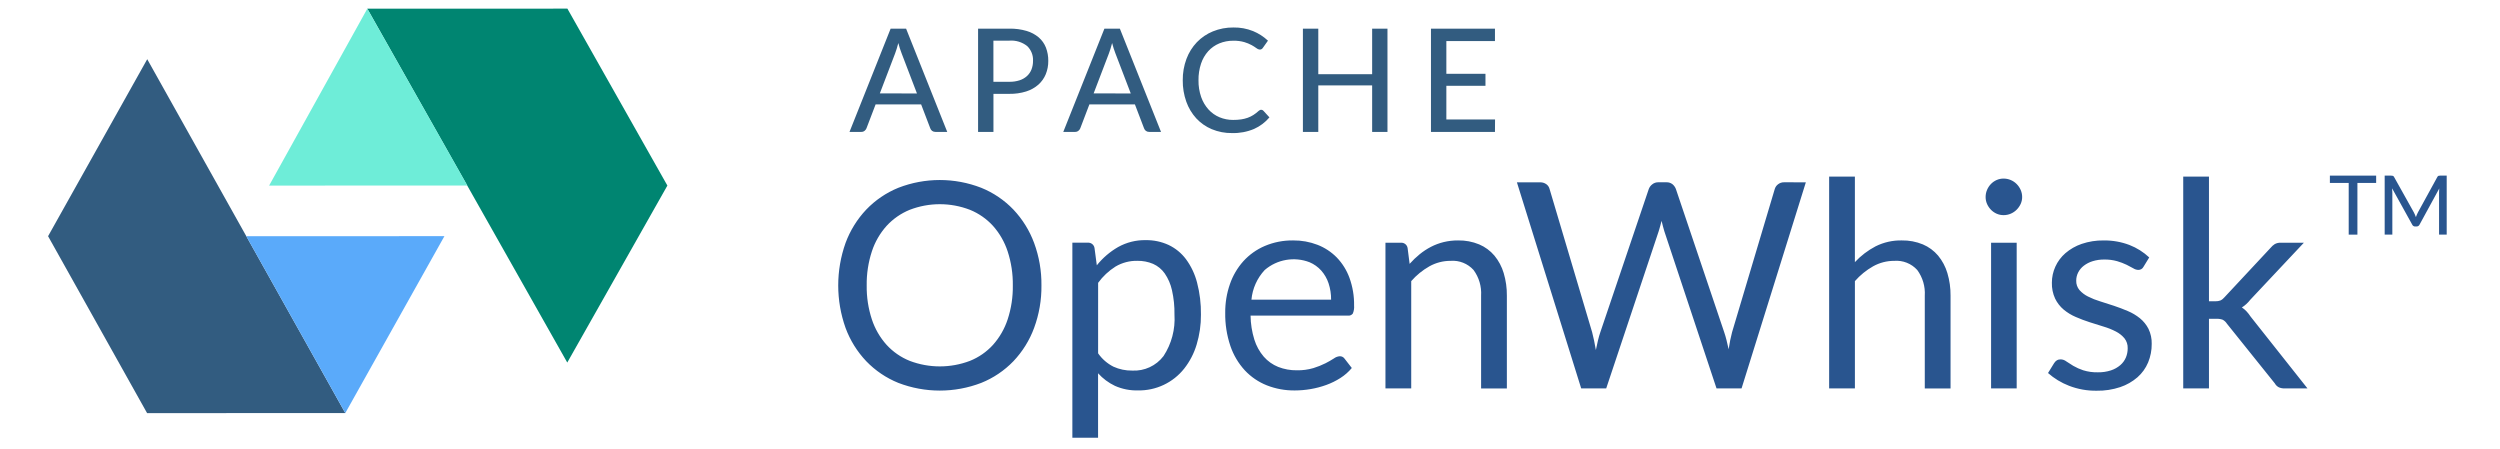
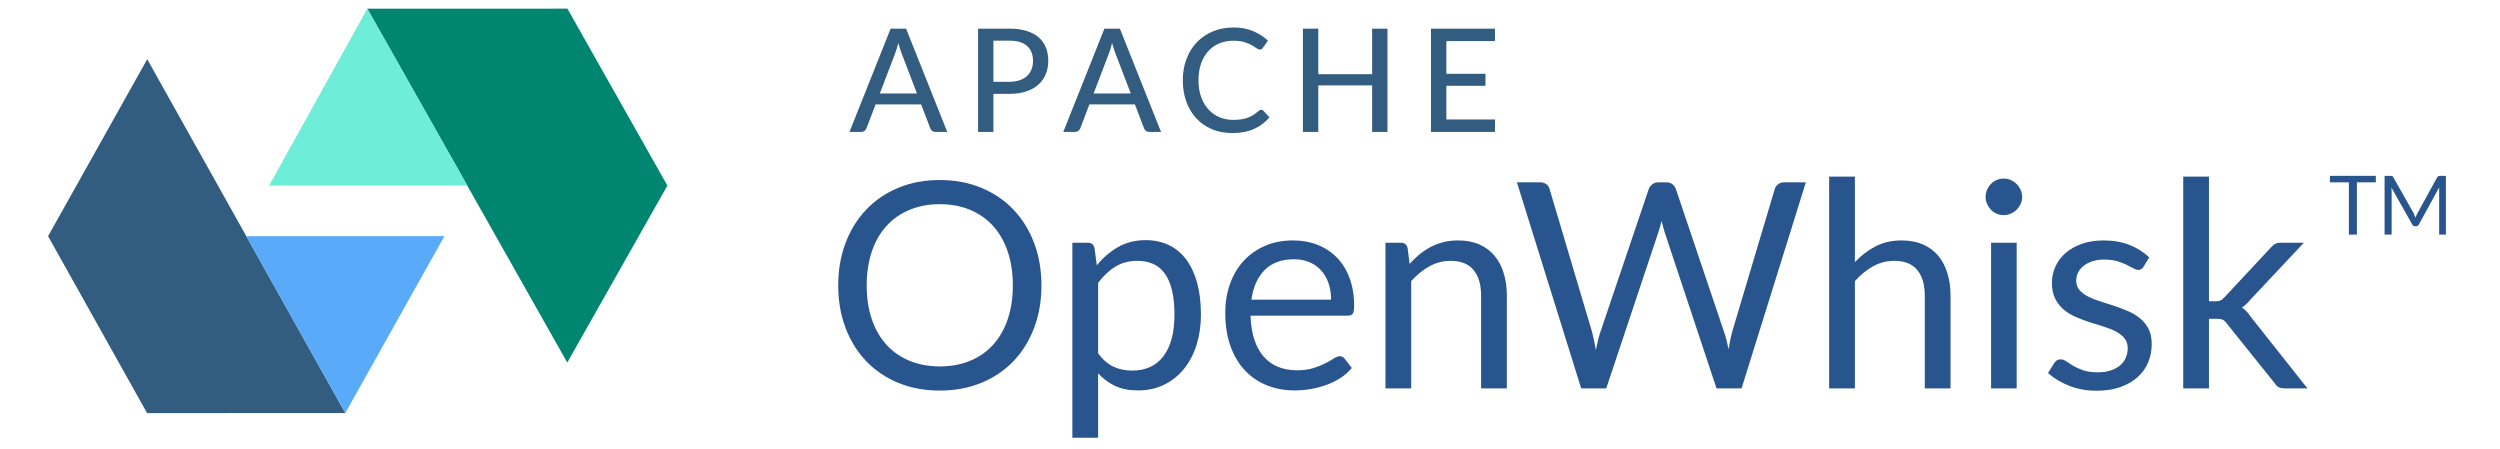
- <svg xmlns="http://www.w3.org/2000/svg" id="Layer_1" data-name="Layer 1" viewBox="-2.34 -0.42 121.68 21.84">
-   <defs>
-     <style>.cls-1{fill:#008571;}.cls-2{fill:#6eedd8;}.cls-3{fill:#325c80;}.cls-4{fill:#5aaafa;}.cls-5{isolation:isolate;}.cls-6{fill:#29558f;}</style>
-   </defs>
-   <g id="Symbols">
-     <g id="Menu">
-       <g id="apache-openwhisk">
+ <svg xmlns="http://www.w3.org/2000/svg" viewBox="-2.34 -0.42 121.68 21.84" version="1.1">
+   <defs />
+   <g id="Symbols" stroke="none" stroke-width="1" fill="none" fill-rule="evenodd">
+     <g id="Menu" transform="translate(-268, -33)">
+       <g id="apache-openwhisk" transform="translate(268, 33)">
        <g id="Group-23">
-           <g id="Fill-1">
-             <polygon class="cls-1" points="25.276 0 15.537 0.003 25.27 17.226 30.143 8.612 25.276 0" />
-           </g>
-           <g id="Fill-2">
-             <polygon class="cls-2" points="15.538 0.003 10.758 8.613 20.406 8.609 15.538 0.003" />
-           </g>
-           <g id="Fill-3">
-             <polygon class="cls-3" points="0 11.076 4.82 19.688 14.466 19.684 4.826 2.461 0 11.076" />
-           </g>
-           <g id="Fill-4">
-             <polygon class="cls-4" points="9.646 11.077 14.466 19.685 19.291 11.074 9.646 11.077" />
-           </g>
+           <polygon id="Fill-1" fill="#008571" points="25.276 -0 15.537 0.003 25.27 17.226 30.143 8.612" />
+           <polygon id="Fill-2" fill="#6EEDD8" points="15.538 0.003 10.758 8.613 20.406 8.609" />
+           <polygon id="Fill-3" fill="#325C80" points="0 11.076 4.82 19.688 14.466 19.684 4.826 2.461" />
+           <polygon id="Fill-4" fill="#5AAAFA" points="9.646 11.077 14.466 19.685 19.291 11.074" />
        </g>
-         <g id="TM" class="cls-5">
-           <g class="cls-5">
-             <path class="cls-6" d="M113.312,8.484h-.912V11h-.424V8.484h-.916V8.128h2.252Z" />
-             <path class="cls-6" d="M116.746,8.128V11H116.374V8.956c0-.03.001-.063.003-.098.002-.035.004-.07.008-.106l-.957,1.754a.162.162,0,0,1-.154.098h-.06a.157.157,0,0,1-.151-.098l-.975-1.76a2.015,2.015,0,0,1,.012.21V11h-.373V8.128h.315a.282.282,0,0,1,.087.011.12.12,0,0,1,.059.062l.961,1.72c.018.035.035.071.052.11.017.038.031.077.046.116a1.827,1.827,0,0,1,.098-.229l.942-1.718a.115.115,0,0,1,.058-.062.275.275,0,0,1,.086-.011Z" />
-           </g>
-         </g>
-         <g id="OpenWhisk">
-           <path class="cls-6" d="M48.349,13.473a5.79,5.79,0,0,1-.357,2.068,4.737,4.737,0,0,1-1.008,1.621,4.505,4.505,0,0,1-1.565,1.054,5.623,5.623,0,0,1-4.035,0,4.513,4.513,0,0,1-1.561-1.054,4.737,4.737,0,0,1-1.008-1.621,6.171,6.171,0,0,1,0-4.137,4.775,4.775,0,0,1,1.008-1.624,4.53,4.53,0,0,1,1.561-1.06,5.574,5.574,0,0,1,4.035,0,4.522,4.522,0,0,1,1.565,1.06,4.775,4.775,0,0,1,1.008,1.624A5.79,5.79,0,0,1,48.349,13.473Zm-1.393,0a5.098,5.098,0,0,0-.252-1.659,3.509,3.509,0,0,0-.714-1.242,3.098,3.098,0,0,0-1.12-.78,4.075,4.075,0,0,0-2.933,0,3.132,3.132,0,0,0-1.123.78,3.48,3.48,0,0,0-.718,1.242,5.098,5.098,0,0,0-.252,1.659,5.066,5.066,0,0,0,.252,1.655,3.485,3.485,0,0,0,.718,1.239,3.095,3.095,0,0,0,1.123.777,4.125,4.125,0,0,0,2.933,0,3.062,3.062,0,0,0,1.12-.777,3.514,3.514,0,0,0,.714-1.239A5.066,5.066,0,0,0,46.956,13.473Zm4.151,3.304a2.013,2.013,0,0,0,.749.651,2.131,2.131,0,0,0,.91.189,1.795,1.795,0,0,0,1.526-.707,3.302,3.302,0,0,0,.532-2.016,5.03,5.03,0,0,0-.122-1.19,2.327,2.327,0,0,0-.353-.816,1.375,1.375,0,0,0-.567-.466,1.886,1.886,0,0,0-.763-.147,2.007,2.007,0,0,0-1.067.28,3.077,3.077,0,0,0-.844.791Zm-.063-4.284a3.673,3.673,0,0,1,1.036-.889,2.66,2.66,0,0,1,1.344-.336,2.576,2.576,0,0,1,1.113.234,2.28,2.28,0,0,1,.847.693,3.323,3.323,0,0,1,.539,1.137,5.838,5.838,0,0,1,.189,1.561,4.893,4.893,0,0,1-.21,1.46,3.517,3.517,0,0,1-.606,1.169,2.801,2.801,0,0,1-2.251,1.06,2.589,2.589,0,0,1-1.117-.221,2.624,2.624,0,0,1-.823-.613v3.136H49.854v-9.492h.749a.308.308,0,0,1,.329.259Zm11.403,1.673a2.457,2.457,0,0,0-.122-.794,1.784,1.784,0,0,0-.357-.623,1.593,1.593,0,0,0-.571-.406,2.158,2.158,0,0,0-2.18.378,2.443,2.443,0,0,0-.647,1.446Zm1.008,3.325a2.367,2.367,0,0,1-.553.486,3.443,3.443,0,0,1-.69.34,4.379,4.379,0,0,1-.759.2,4.639,4.639,0,0,1-.777.067,3.606,3.606,0,0,1-1.355-.248,2.973,2.973,0,0,1-1.071-.728,3.34,3.34,0,0,1-.704-1.187,4.825,4.825,0,0,1-.252-1.624,4.132,4.132,0,0,1,.228-1.386,3.267,3.267,0,0,1,.654-1.117,3.013,3.013,0,0,1,1.043-.742,3.424,3.424,0,0,1,1.386-.27,3.193,3.193,0,0,1,1.179.213,2.668,2.668,0,0,1,.938.616,2.822,2.822,0,0,1,.62.994,3.786,3.786,0,0,1,.224,1.347.813.813,0,0,1-.063.392.262.262,0,0,1-.238.098H58.527a4.146,4.146,0,0,0,.185,1.169,2.348,2.348,0,0,0,.459.83,1.851,1.851,0,0,0,.7.497,2.404,2.404,0,0,0,.91.165,2.67,2.67,0,0,0,.808-.108,3.847,3.847,0,0,0,.585-.234,4.459,4.459,0,0,0,.409-.234.543.543,0,0,1,.283-.108.274.274,0,0,1,.238.119Zm2.814-5.068a4.208,4.208,0,0,1,.49-.469,3.23,3.23,0,0,1,.549-.36,2.79,2.79,0,0,1,.616-.231,2.925,2.925,0,0,1,.704-.081,2.56,2.56,0,0,1,1.026.193,1.984,1.984,0,0,1,.742.546,2.411,2.411,0,0,1,.452.851,3.701,3.701,0,0,1,.154,1.099v4.515H69.748v-4.515a1.909,1.909,0,0,0-.367-1.25,1.365,1.365,0,0,0-1.117-.445,2.094,2.094,0,0,0-1.032.266,3.4,3.4,0,0,0-.885.721v5.222H65.093v-7.091h.749a.308.308,0,0,1,.329.259Zm19.285-3.969-3.129,10.031H81.207l-2.541-7.651q-.035-.112-.067-.238l-.067-.266q-.035.14-.07.266t-.07.238l-2.555,7.651H74.62l-3.129-10.031h1.127a.496.496,0,0,1,.304.091.404.404,0,0,1,.158.231l2.072,6.972q.049.189.095.406t.087.462q.049-.245.102-.466t.116-.403l2.359-6.972a.512.512,0,0,1,.165-.221.451.451,0,0,1,.297-.102h.392a.452.452,0,0,1,.294.091.56.56,0,0,1,.168.231l2.352,6.972q.063.182.115.392t.102.441q.035-.231.077-.441t.091-.392l2.079-6.972a.438.438,0,0,1,.158-.224.461.461,0,0,1,.297-.098Zm2.387,3.885a3.763,3.763,0,0,1,1.008-.77,2.727,2.727,0,0,1,1.274-.287,2.56,2.56,0,0,1,1.026.193,1.984,1.984,0,0,1,.742.546,2.411,2.411,0,0,1,.452.851,3.701,3.701,0,0,1,.154,1.099v4.515H91.343v-4.515a1.909,1.909,0,0,0-.367-1.25,1.365,1.365,0,0,0-1.117-.445,2.094,2.094,0,0,0-1.032.266,3.4,3.4,0,0,0-.885.721v5.222H86.688V8.174h1.253Zm7.875-.945v7.091H94.57v-7.091Zm.266-2.226a.793.793,0,0,1-.073.34.977.977,0,0,1-.196.28.9.9,0,0,1-.287.193.876.876,0,0,1-.346.07.826.826,0,0,1-.34-.07.88.88,0,0,1-.277-.193.955.955,0,0,1-.189-.28.826.826,0,0,1-.07-.34.876.876,0,0,1,.07-.346.93.93,0,0,1,.189-.287.88.88,0,0,1,.277-.193.826.826,0,0,1,.34-.07.876.876,0,0,1,.346.07.9.9,0,0,1,.287.193.949.949,0,0,1,.196.287A.84.84,0,0,1,96.082,9.168Zm5.908,3.395a.276.276,0,0,1-.259.154.487.487,0,0,1-.238-.077q-.133-.077-.325-.172a3.057,3.057,0,0,0-.459-.175,2.187,2.187,0,0,0-.63-.081,1.859,1.859,0,0,0-.567.081,1.362,1.362,0,0,0-.43.221.975.975,0,0,0-.273.326.874.874,0,0,0-.095.403.671.671,0,0,0,.158.455,1.369,1.369,0,0,0,.416.315,3.631,3.631,0,0,0,.588.234q.329.102.675.217t.675.256a2.451,2.451,0,0,1,.588.35,1.601,1.601,0,0,1,.416.514,1.575,1.575,0,0,1,.158.732,2.316,2.316,0,0,1-.175.906,1.978,1.978,0,0,1-.518.721,2.498,2.498,0,0,1-.84.479,3.451,3.451,0,0,1-1.148.175,3.581,3.581,0,0,1-1.344-.241,3.405,3.405,0,0,1-1.022-.62l.294-.476a.427.427,0,0,1,.133-.14.359.359,0,0,1,.196-.049.469.469,0,0,1,.266.098q.14.098.34.217a2.583,2.583,0,0,0,.486.217,2.234,2.234,0,0,0,.714.098,1.948,1.948,0,0,0,.637-.095,1.338,1.338,0,0,0,.455-.256,1.012,1.012,0,0,0,.27-.371,1.153,1.153,0,0,0,.087-.448.743.743,0,0,0-.158-.486,1.329,1.329,0,0,0-.416-.329,3.394,3.394,0,0,0-.592-.238q-.333-.102-.679-.213t-.679-.256a2.387,2.387,0,0,1-.592-.36,1.633,1.633,0,0,1-.416-.535,1.732,1.732,0,0,1-.158-.773,1.887,1.887,0,0,1,.168-.78,1.914,1.914,0,0,1,.49-.658,2.413,2.413,0,0,1,.791-.452,3.165,3.165,0,0,1,1.071-.168,3.387,3.387,0,0,1,1.256.221,2.974,2.974,0,0,1,.962.606Zm3.185-4.389v6.069h.322a.624.624,0,0,0,.234-.038.57.57,0,0,0,.2-.158l2.24-2.401a.84.84,0,0,1,.206-.185.552.552,0,0,1,.29-.067h1.127l-2.611,2.779a1.578,1.578,0,0,1-.406.371,1.29,1.29,0,0,1,.228.193,1.792,1.792,0,0,1,.193.248l2.772,3.5h-1.113a.664.664,0,0,1-.277-.052.462.462,0,0,1-.2-.193l-2.331-2.905a.555.555,0,0,0-.206-.193.803.803,0,0,0-.311-.045h-.357v3.388h-1.253V8.174Z" />
-         </g>
-         <g id="APACHE">
-           <path class="cls-3" d="M42.29,4.128,41.544,2.178a4.346,4.346,0,0,1-.161-.504q-.038.15-.079.28t-.079.231l-.742,1.942ZM43.764,6h-.574a.255.255,0,0,1-.161-.049.275.275,0,0,1-.091-.126L42.493,4.66H40.278L39.833,5.825a.284.284,0,0,1-.091.121A.247.247,0,0,1,39.581,6h-.574L41.009.974h.752Zm3.024-2.439a1.543,1.543,0,0,0,.499-.073.994.994,0,0,0,.36-.208.864.864,0,0,0,.219-.322A1.126,1.126,0,0,0,47.939,2.542a.931.931,0,0,0-.285-.721,1.243,1.243,0,0,0-.866-.263h-.777v2.002Zm0-2.587a2.817,2.817,0,0,1,.84.112,1.626,1.626,0,0,1,.592.317,1.256,1.256,0,0,1,.348.495,1.752,1.752,0,0,1,.114.644,1.68,1.68,0,0,1-.122.649,1.39,1.39,0,0,1-.36.509,1.649,1.649,0,0,1-.593.331,2.606,2.606,0,0,1-.817.117h-.777V6H45.265V.974Zm5.908,3.154L51.95,2.178a4.345,4.345,0,0,1-.161-.504q-.038.15-.079.28t-.079.231l-.742,1.942ZM54.169,6h-.574a.255.255,0,0,1-.161-.049.275.275,0,0,1-.091-.126l-.445-1.165H50.683L50.239,5.825a.284.284,0,0,1-.091.121A.247.247,0,0,1,49.986,6h-.574L51.414.974h.752Zm4.875-1.078a.143.143,0,0,1,.108.049l.294.322a2.1,2.1,0,0,1-.751.564,2.582,2.582,0,0,1-1.066.2,2.494,2.494,0,0,1-.989-.189,2.178,2.178,0,0,1-.756-.528,2.377,2.377,0,0,1-.485-.812,3.027,3.027,0,0,1-.172-1.04,2.894,2.894,0,0,1,.18-1.04,2.387,2.387,0,0,1,.506-.812,2.281,2.281,0,0,1,.779-.528A2.581,2.581,0,0,1,57.697.918a2.439,2.439,0,0,1,.952.175,2.398,2.398,0,0,1,.725.466l-.245.346a.21.21,0,0,1-.061.063.171.171,0,0,1-.096.025.276.276,0,0,1-.156-.067,2.288,2.288,0,0,0-.234-.149A1.848,1.848,0,0,0,58.222,1.629a1.815,1.815,0,0,0-.532-.067,1.749,1.749,0,0,0-.686.131,1.518,1.518,0,0,0-.537.378,1.715,1.715,0,0,0-.35.606,2.467,2.467,0,0,0-.124.81,2.383,2.383,0,0,0,.13.816,1.786,1.786,0,0,0,.357.606,1.513,1.513,0,0,0,.535.378,1.698,1.698,0,0,0,.665.13,2.622,2.622,0,0,0,.39-.026,1.674,1.674,0,0,0,.319-.079,1.396,1.396,0,0,0,.275-.135,1.838,1.838,0,0,0,.256-.198.281.281,0,0,1,.059-.04A.147.147,0,0,1,59.044,4.922ZM65.191.974V6H64.445V3.736H61.824V6h-.749V.974h.749V3.193H64.445V.974Zm5.236,4.42L70.423,6H67.308V.974h3.115v.606H68.057V3.172h1.904v.585H68.057v1.638Z" />
-         </g>
+         <text id="TM" font-family="Lato-Medium, Lato" font-size="4" font-weight="400" fill="#29558F">
+           <tspan x="111" y="11">TM</tspan>
+         </text>
+         <path d="M48.349,13.473 C48.349,14.224 48.23,14.913 47.992,15.541 C47.754,16.169 47.418,16.709 46.984,17.162 C46.55,17.614 46.029,17.965 45.419,18.215 C44.81,18.465 44.137,18.59 43.4,18.59 C42.663,18.59 41.991,18.465 41.384,18.215 C40.777,17.965 40.257,17.614 39.823,17.162 C39.389,16.709 39.053,16.169 38.815,15.541 C38.577,14.913 38.458,14.224 38.458,13.473 C38.458,12.721 38.577,12.032 38.815,11.404 C39.053,10.776 39.389,10.235 39.823,9.78 C40.257,9.325 40.777,8.972 41.384,8.72 C41.991,8.468 42.663,8.342 43.4,8.342 C44.137,8.342 44.81,8.468 45.419,8.72 C46.029,8.972 46.55,9.325 46.984,9.78 C47.418,10.235 47.754,10.776 47.992,11.404 C48.23,12.032 48.349,12.721 48.349,13.473 Z M46.956,13.473 C46.956,12.857 46.872,12.304 46.704,11.814 C46.536,11.324 46.298,10.909 45.99,10.571 C45.682,10.233 45.309,9.973 44.87,9.791 C44.431,9.609 43.941,9.518 43.4,9.518 C42.863,9.518 42.376,9.609 41.937,9.791 C41.498,9.973 41.124,10.233 40.813,10.571 C40.503,10.909 40.264,11.324 40.096,11.814 C39.928,12.304 39.844,12.857 39.844,13.473 C39.844,14.089 39.928,14.64 40.096,15.128 C40.264,15.616 40.503,16.029 40.813,16.367 C41.124,16.705 41.498,16.964 41.937,17.144 C42.376,17.324 42.863,17.414 43.4,17.414 C43.941,17.414 44.431,17.324 44.87,17.144 C45.309,16.964 45.682,16.705 45.99,16.367 C46.298,16.029 46.536,15.616 46.704,15.128 C46.872,14.64 46.956,14.089 46.956,13.473 Z M51.107,16.777 C51.336,17.085 51.585,17.302 51.856,17.428 C52.127,17.554 52.43,17.617 52.766,17.617 C53.429,17.617 53.937,17.381 54.292,16.91 C54.647,16.438 54.824,15.766 54.824,14.894 C54.824,14.432 54.783,14.035 54.702,13.704 C54.62,13.372 54.502,13.1 54.348,12.888 C54.194,12.676 54.005,12.521 53.781,12.423 C53.557,12.325 53.303,12.276 53.018,12.276 C52.612,12.276 52.256,12.369 51.95,12.556 C51.645,12.742 51.364,13.006 51.107,13.347 L51.107,16.777 Z M51.044,12.493 C51.343,12.124 51.688,11.828 52.08,11.604 C52.472,11.38 52.92,11.268 53.424,11.268 C53.835,11.268 54.206,11.346 54.537,11.502 C54.868,11.658 55.151,11.889 55.384,12.195 C55.617,12.501 55.797,12.88 55.923,13.333 C56.049,13.785 56.112,14.306 56.112,14.894 C56.112,15.416 56.042,15.903 55.902,16.353 C55.762,16.803 55.56,17.193 55.297,17.522 C55.033,17.851 54.711,18.11 54.331,18.299 C53.95,18.488 53.522,18.583 53.046,18.583 C52.612,18.583 52.24,18.509 51.929,18.362 C51.619,18.215 51.345,18.011 51.107,17.75 L51.107,20.886 L49.854,20.886 L49.854,11.394 L50.603,11.394 C50.78,11.394 50.89,11.48 50.932,11.653 L51.044,12.493 Z M62.447,14.166 C62.447,13.876 62.406,13.611 62.325,13.371 C62.243,13.131 62.124,12.923 61.968,12.748 C61.811,12.573 61.621,12.438 61.397,12.342 C61.173,12.246 60.919,12.199 60.634,12.199 C60.037,12.199 59.564,12.372 59.217,12.72 C58.869,13.068 58.653,13.55 58.569,14.166 L62.447,14.166 Z M63.455,17.491 C63.301,17.677 63.117,17.839 62.902,17.977 C62.687,18.115 62.458,18.228 62.212,18.317 C61.967,18.405 61.714,18.472 61.453,18.516 C61.192,18.56 60.933,18.583 60.676,18.583 C60.186,18.583 59.735,18.5 59.322,18.334 C58.908,18.168 58.552,17.926 58.251,17.606 C57.949,17.286 57.715,16.891 57.547,16.42 C57.379,15.948 57.295,15.407 57.295,14.796 C57.295,14.301 57.371,13.839 57.523,13.41 C57.674,12.98 57.892,12.608 58.177,12.293 C58.462,11.978 58.809,11.731 59.22,11.551 C59.631,11.371 60.093,11.282 60.606,11.282 C61.031,11.282 61.424,11.353 61.785,11.495 C62.147,11.637 62.46,11.843 62.724,12.111 C62.987,12.379 63.194,12.711 63.343,13.105 C63.492,13.499 63.567,13.949 63.567,14.453 C63.567,14.649 63.546,14.779 63.504,14.845 C63.462,14.91 63.383,14.943 63.266,14.943 L58.527,14.943 C58.541,15.391 58.603,15.78 58.712,16.112 C58.822,16.443 58.975,16.719 59.171,16.941 C59.367,17.163 59.6,17.328 59.871,17.438 C60.142,17.548 60.445,17.603 60.781,17.603 C61.094,17.603 61.363,17.566 61.59,17.494 C61.816,17.422 62.011,17.344 62.174,17.26 C62.337,17.176 62.474,17.097 62.584,17.025 C62.693,16.953 62.788,16.917 62.867,16.917 C62.97,16.917 63.049,16.956 63.105,17.036 L63.455,17.491 Z M66.269,12.423 C66.423,12.25 66.586,12.094 66.759,11.954 C66.932,11.814 67.115,11.693 67.308,11.593 C67.502,11.493 67.707,11.416 67.924,11.362 C68.142,11.308 68.376,11.282 68.628,11.282 C69.015,11.282 69.357,11.346 69.653,11.474 C69.95,11.602 70.197,11.784 70.395,12.02 C70.594,12.256 70.744,12.539 70.847,12.871 C70.95,13.202 71.001,13.568 71.001,13.97 L71.001,18.485 L69.748,18.485 L69.748,13.97 C69.748,13.433 69.626,13.016 69.38,12.72 C69.135,12.424 68.763,12.276 68.264,12.276 C67.895,12.276 67.551,12.364 67.231,12.542 C66.912,12.719 66.617,12.959 66.346,13.263 L66.346,18.485 L65.093,18.485 L65.093,11.394 L65.842,11.394 C66.019,11.394 66.129,11.48 66.171,11.653 L66.269,12.423 Z M85.554,8.454 L82.425,18.485 L81.207,18.485 L78.666,10.834 C78.643,10.759 78.621,10.68 78.6,10.596 L78.533,10.33 C78.51,10.423 78.486,10.512 78.463,10.596 C78.44,10.68 78.416,10.759 78.393,10.834 L75.838,18.485 L74.62,18.485 L71.491,8.454 L72.618,8.454 C72.739,8.454 72.841,8.484 72.922,8.545 C73.004,8.605 73.057,8.682 73.08,8.776 L75.152,15.748 C75.185,15.874 75.216,16.009 75.246,16.154 C75.277,16.298 75.306,16.452 75.334,16.616 C75.367,16.452 75.4,16.297 75.436,16.15 C75.471,16.003 75.509,15.869 75.551,15.748 L77.91,8.776 C77.938,8.696 77.993,8.623 78.075,8.555 C78.156,8.487 78.255,8.454 78.372,8.454 L78.764,8.454 C78.885,8.454 78.983,8.484 79.058,8.545 C79.133,8.605 79.189,8.682 79.226,8.776 L81.578,15.748 C81.62,15.869 81.658,16 81.694,16.14 C81.729,16.28 81.762,16.427 81.795,16.581 C81.818,16.427 81.844,16.28 81.872,16.14 C81.9,16 81.93,15.869 81.963,15.748 L84.042,8.776 C84.065,8.692 84.118,8.617 84.2,8.552 C84.281,8.486 84.38,8.454 84.497,8.454 L85.554,8.454 Z M87.941,12.339 C88.244,12.017 88.58,11.76 88.949,11.569 C89.318,11.377 89.742,11.282 90.223,11.282 C90.61,11.282 90.952,11.346 91.249,11.474 C91.545,11.602 91.792,11.784 91.99,12.02 C92.189,12.256 92.339,12.539 92.442,12.871 C92.545,13.202 92.596,13.568 92.596,13.97 L92.596,18.485 L91.343,18.485 L91.343,13.97 C91.343,13.433 91.221,13.016 90.975,12.72 C90.73,12.424 90.358,12.276 89.859,12.276 C89.49,12.276 89.146,12.364 88.826,12.542 C88.507,12.719 88.212,12.959 87.941,13.263 L87.941,18.485 L86.688,18.485 L86.688,8.174 L87.941,8.174 L87.941,12.339 Z M95.816,11.394 L95.816,18.485 L94.57,18.485 L94.57,11.394 L95.816,11.394 Z M96.082,9.168 C96.082,9.289 96.058,9.402 96.008,9.507 C95.959,9.612 95.894,9.705 95.812,9.787 C95.731,9.869 95.635,9.933 95.525,9.98 C95.416,10.026 95.3,10.05 95.179,10.05 C95.058,10.05 94.945,10.026 94.84,9.98 C94.734,9.933 94.642,9.869 94.563,9.787 C94.484,9.705 94.421,9.612 94.374,9.507 C94.327,9.402 94.304,9.289 94.304,9.168 C94.304,9.046 94.327,8.931 94.374,8.821 C94.421,8.711 94.484,8.616 94.563,8.534 C94.642,8.452 94.734,8.388 94.84,8.342 C94.945,8.295 95.058,8.272 95.179,8.272 C95.3,8.272 95.416,8.295 95.525,8.342 C95.635,8.388 95.731,8.452 95.812,8.534 C95.894,8.616 95.959,8.711 96.008,8.821 C96.058,8.931 96.082,9.046 96.082,9.168 Z M101.99,12.563 C101.934,12.665 101.848,12.717 101.731,12.717 C101.661,12.717 101.582,12.691 101.493,12.64 C101.404,12.588 101.296,12.531 101.168,12.468 C101.039,12.405 100.886,12.347 100.709,12.293 C100.532,12.239 100.322,12.213 100.079,12.213 C99.869,12.213 99.68,12.239 99.512,12.293 C99.344,12.347 99.201,12.42 99.082,12.514 C98.962,12.607 98.872,12.715 98.808,12.839 C98.745,12.963 98.714,13.097 98.714,13.242 C98.714,13.424 98.766,13.575 98.871,13.697 C98.977,13.818 99.115,13.923 99.288,14.012 C99.461,14.1 99.657,14.178 99.876,14.246 C100.095,14.314 100.32,14.386 100.552,14.463 C100.783,14.54 101.008,14.625 101.227,14.719 C101.446,14.812 101.642,14.929 101.815,15.069 C101.988,15.209 102.126,15.38 102.231,15.583 C102.337,15.786 102.389,16.03 102.389,16.315 C102.389,16.641 102.331,16.943 102.214,17.221 C102.097,17.499 101.925,17.739 101.696,17.942 C101.467,18.145 101.187,18.305 100.856,18.422 C100.525,18.538 100.142,18.597 99.708,18.597 C99.213,18.597 98.765,18.516 98.364,18.355 C97.963,18.194 97.622,17.988 97.342,17.736 L97.636,17.26 C97.673,17.199 97.718,17.152 97.769,17.12 C97.82,17.087 97.886,17.071 97.965,17.071 C98.049,17.071 98.138,17.103 98.231,17.169 C98.324,17.234 98.437,17.306 98.57,17.386 C98.704,17.465 98.866,17.537 99.057,17.603 C99.248,17.668 99.486,17.701 99.771,17.701 C100.014,17.701 100.226,17.669 100.408,17.606 C100.59,17.543 100.742,17.458 100.863,17.351 C100.984,17.243 101.074,17.12 101.132,16.98 C101.191,16.84 101.22,16.69 101.22,16.532 C101.22,16.336 101.168,16.173 101.062,16.045 C100.957,15.917 100.819,15.807 100.646,15.716 C100.473,15.625 100.276,15.546 100.055,15.478 C99.833,15.41 99.607,15.339 99.376,15.265 C99.144,15.19 98.918,15.105 98.697,15.009 C98.475,14.913 98.278,14.793 98.105,14.649 C97.932,14.504 97.794,14.325 97.689,14.113 C97.583,13.901 97.531,13.643 97.531,13.34 C97.531,13.069 97.587,12.809 97.699,12.559 C97.811,12.309 97.974,12.09 98.189,11.901 C98.404,11.712 98.667,11.562 98.98,11.45 C99.293,11.338 99.65,11.282 100.051,11.282 C100.518,11.282 100.936,11.355 101.308,11.502 C101.679,11.649 101.999,11.851 102.27,12.108 L101.99,12.563 Z M105.175,8.174 L105.175,14.243 L105.497,14.243 C105.59,14.243 105.668,14.23 105.731,14.204 C105.794,14.178 105.861,14.126 105.931,14.047 L108.171,11.646 C108.236,11.566 108.305,11.504 108.377,11.46 C108.45,11.416 108.547,11.394 108.668,11.394 L109.795,11.394 L107.184,14.173 C107.058,14.331 106.923,14.455 106.778,14.544 C106.862,14.6 106.938,14.664 107.005,14.736 C107.073,14.808 107.137,14.891 107.198,14.985 L109.97,18.485 L108.857,18.485 C108.75,18.485 108.657,18.467 108.581,18.432 C108.504,18.397 108.437,18.333 108.381,18.24 L106.05,15.335 C105.98,15.237 105.911,15.172 105.844,15.142 C105.776,15.112 105.672,15.097 105.532,15.097 L105.175,15.097 L105.175,18.485 L103.922,18.485 L103.922,8.174 L105.175,8.174 Z" id="OpenWhisk" fill="#29558F" />
+         <path d="M42.29,4.128 L41.544,2.178 C41.491,2.045 41.437,1.877 41.383,1.674 C41.358,1.774 41.332,1.868 41.305,1.954 C41.278,2.04 41.252,2.117 41.226,2.185 L40.484,4.128 L42.29,4.128 Z M43.764,6 L43.19,6 C43.124,6 43.071,5.984 43.029,5.951 C42.986,5.918 42.956,5.876 42.938,5.825 L42.493,4.66 L40.278,4.66 L39.833,5.825 C39.817,5.869 39.786,5.91 39.742,5.946 C39.698,5.982 39.644,6 39.581,6 L39.007,6 L41.009,0.974 L41.761,0.974 L43.764,6 Z M46.788,3.561 C46.977,3.561 47.143,3.536 47.286,3.487 C47.43,3.438 47.55,3.369 47.647,3.279 C47.744,3.189 47.816,3.082 47.865,2.957 C47.915,2.832 47.939,2.694 47.939,2.542 C47.939,2.236 47.844,1.996 47.654,1.821 C47.464,1.646 47.175,1.558 46.788,1.558 L46.011,1.558 L46.011,3.561 L46.788,3.561 Z M46.788,0.974 C47.11,0.974 47.389,1.011 47.627,1.086 C47.866,1.161 48.063,1.266 48.219,1.403 C48.375,1.539 48.491,1.704 48.567,1.898 C48.643,2.092 48.681,2.306 48.681,2.542 C48.681,2.778 48.64,2.994 48.559,3.191 C48.477,3.388 48.357,3.558 48.198,3.7 C48.039,3.843 47.842,3.953 47.605,4.031 C47.368,4.109 47.096,4.149 46.788,4.149 L46.011,4.149 L46.011,6 L45.265,6 L45.265,0.974 L46.788,0.974 Z M52.696,4.128 L51.95,2.178 C51.896,2.045 51.843,1.877 51.789,1.674 C51.763,1.774 51.737,1.868 51.71,1.954 C51.683,2.04 51.657,2.117 51.632,2.185 L50.889,4.128 L52.696,4.128 Z M54.169,6 L53.595,6 C53.53,6 53.476,5.984 53.434,5.951 C53.392,5.918 53.362,5.876 53.343,5.825 L52.898,4.66 L50.683,4.66 L50.239,5.825 C50.222,5.869 50.192,5.91 50.148,5.946 C50.103,5.982 50.05,6 49.986,6 L49.413,6 L51.414,0.974 L52.167,0.974 L54.169,6 Z M59.044,4.922 C59.087,4.922 59.123,4.938 59.153,4.971 L59.447,5.293 C59.242,5.536 58.991,5.723 58.696,5.856 C58.401,5.99 58.046,6.056 57.63,6.056 C57.266,6.056 56.937,5.993 56.642,5.867 C56.347,5.741 56.095,5.565 55.886,5.338 C55.677,5.112 55.515,4.842 55.401,4.527 C55.287,4.211 55.23,3.865 55.23,3.487 C55.23,3.109 55.29,2.763 55.41,2.447 C55.53,2.132 55.698,1.862 55.916,1.635 C56.133,1.409 56.392,1.233 56.694,1.107 C56.996,0.981 57.331,0.918 57.697,0.918 C58.054,0.918 58.371,0.976 58.649,1.093 C58.927,1.21 59.168,1.365 59.373,1.558 L59.129,1.905 C59.112,1.931 59.092,1.952 59.067,1.968 C59.043,1.984 59.011,1.992 58.971,1.992 C58.927,1.992 58.875,1.97 58.815,1.926 C58.756,1.882 58.678,1.832 58.581,1.777 C58.484,1.722 58.364,1.673 58.222,1.629 C58.08,1.584 57.902,1.562 57.69,1.562 C57.44,1.562 57.212,1.606 57.004,1.693 C56.796,1.781 56.617,1.907 56.467,2.071 C56.316,2.236 56.2,2.438 56.117,2.677 C56.034,2.916 55.992,3.186 55.992,3.487 C55.992,3.793 56.036,4.064 56.122,4.303 C56.208,4.541 56.327,4.742 56.479,4.908 C56.631,5.074 56.809,5.2 57.014,5.286 C57.22,5.372 57.441,5.415 57.679,5.415 C57.824,5.415 57.954,5.407 58.07,5.389 C58.185,5.372 58.291,5.346 58.388,5.311 C58.485,5.275 58.577,5.231 58.663,5.176 C58.749,5.121 58.834,5.055 58.919,4.978 C58.937,4.962 58.957,4.948 58.978,4.938 C58.999,4.927 59.021,4.922 59.044,4.922 Z M65.191,0.974 L65.191,6 L64.445,6 L64.445,3.736 L61.824,3.736 L61.824,6 L61.075,6 L61.075,0.974 L61.824,0.974 L61.824,3.193 L64.445,3.193 L64.445,0.974 L65.191,0.974 Z M70.427,5.394 L70.423,6 L67.308,6 L67.308,0.974 L70.423,0.974 L70.423,1.579 L68.057,1.579 L68.057,3.172 L69.961,3.172 L69.961,3.756 L68.057,3.756 L68.057,5.394 L70.427,5.394 Z" id="APACHE" fill="#325C80" />
      </g>
    </g>
  </g>
</svg>
